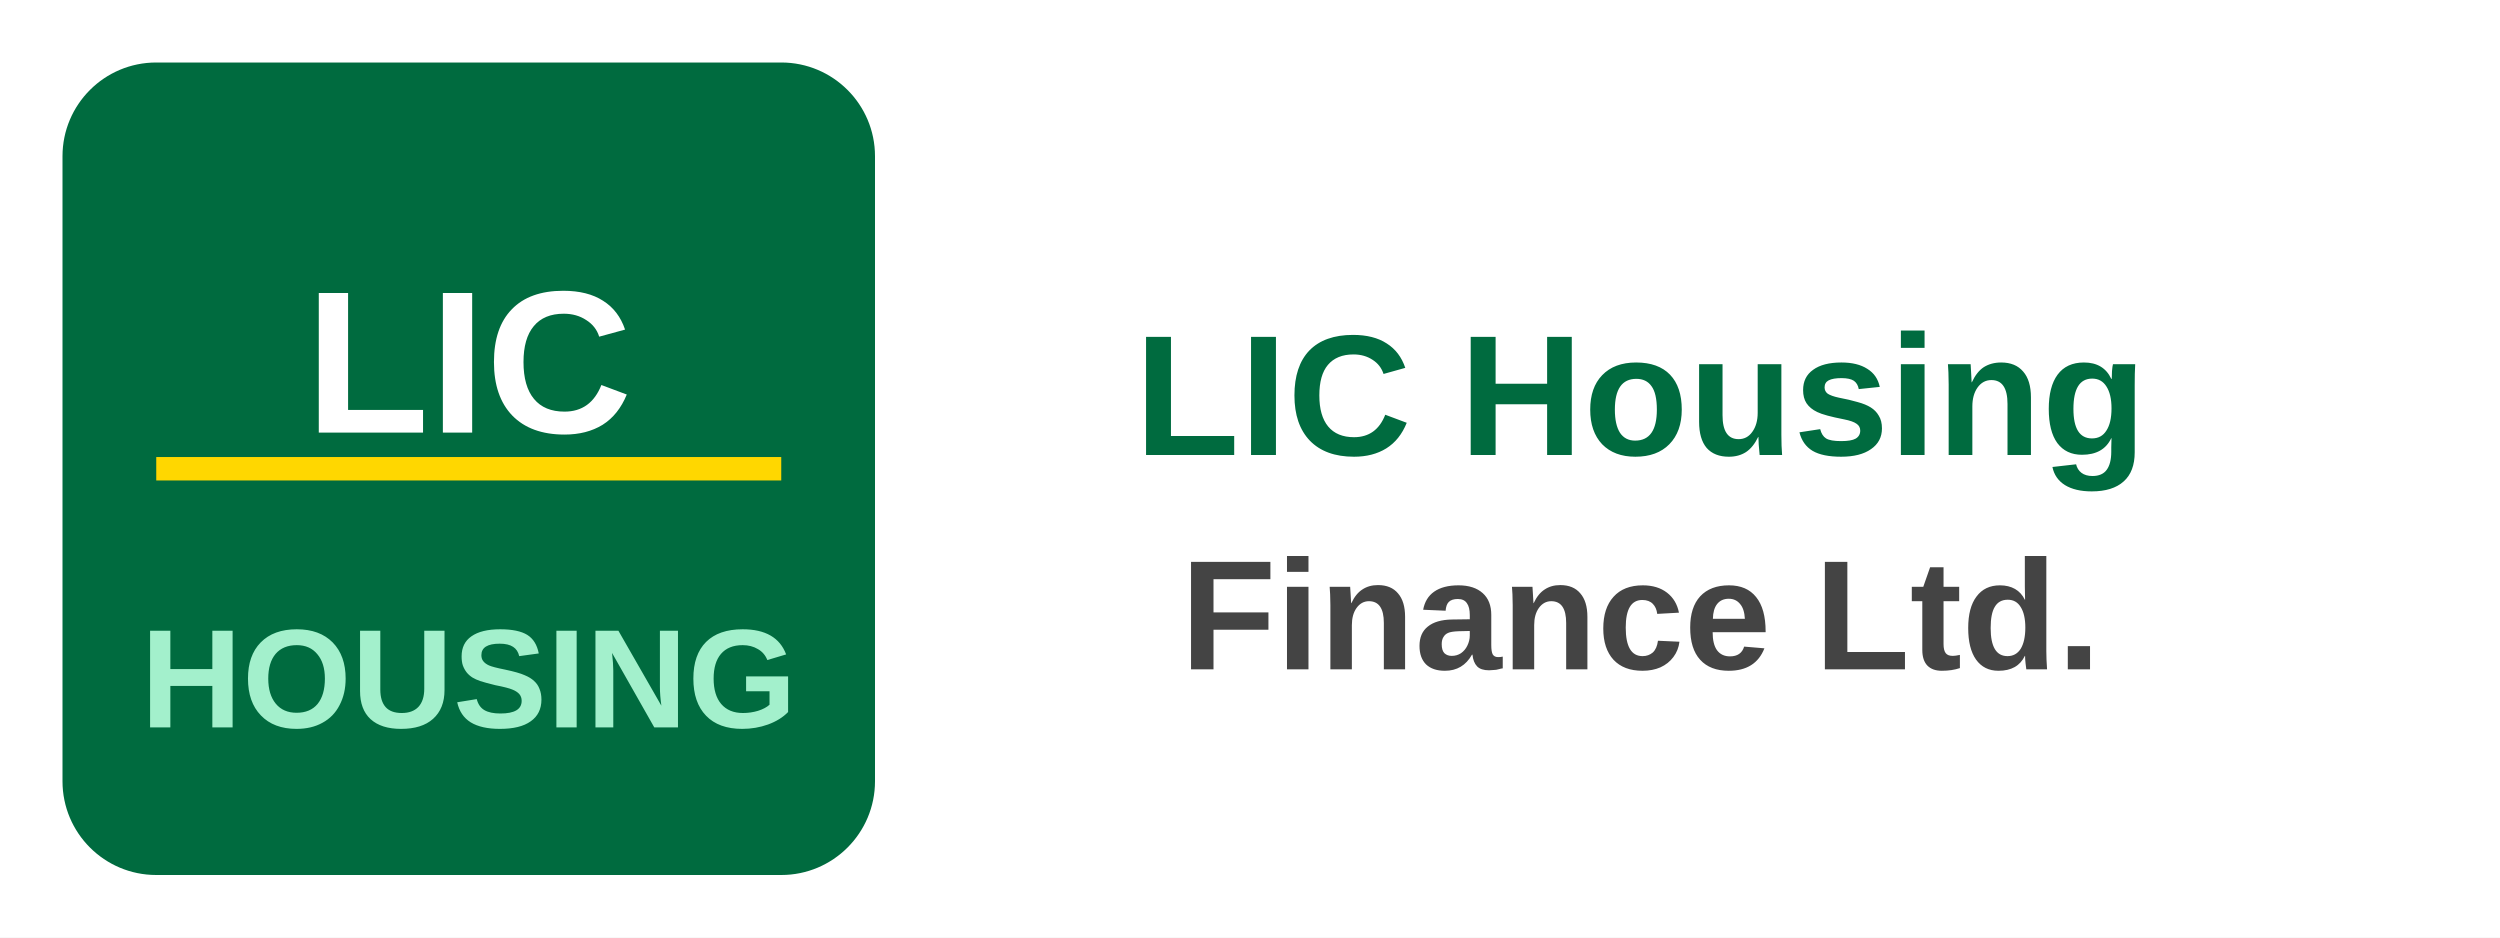
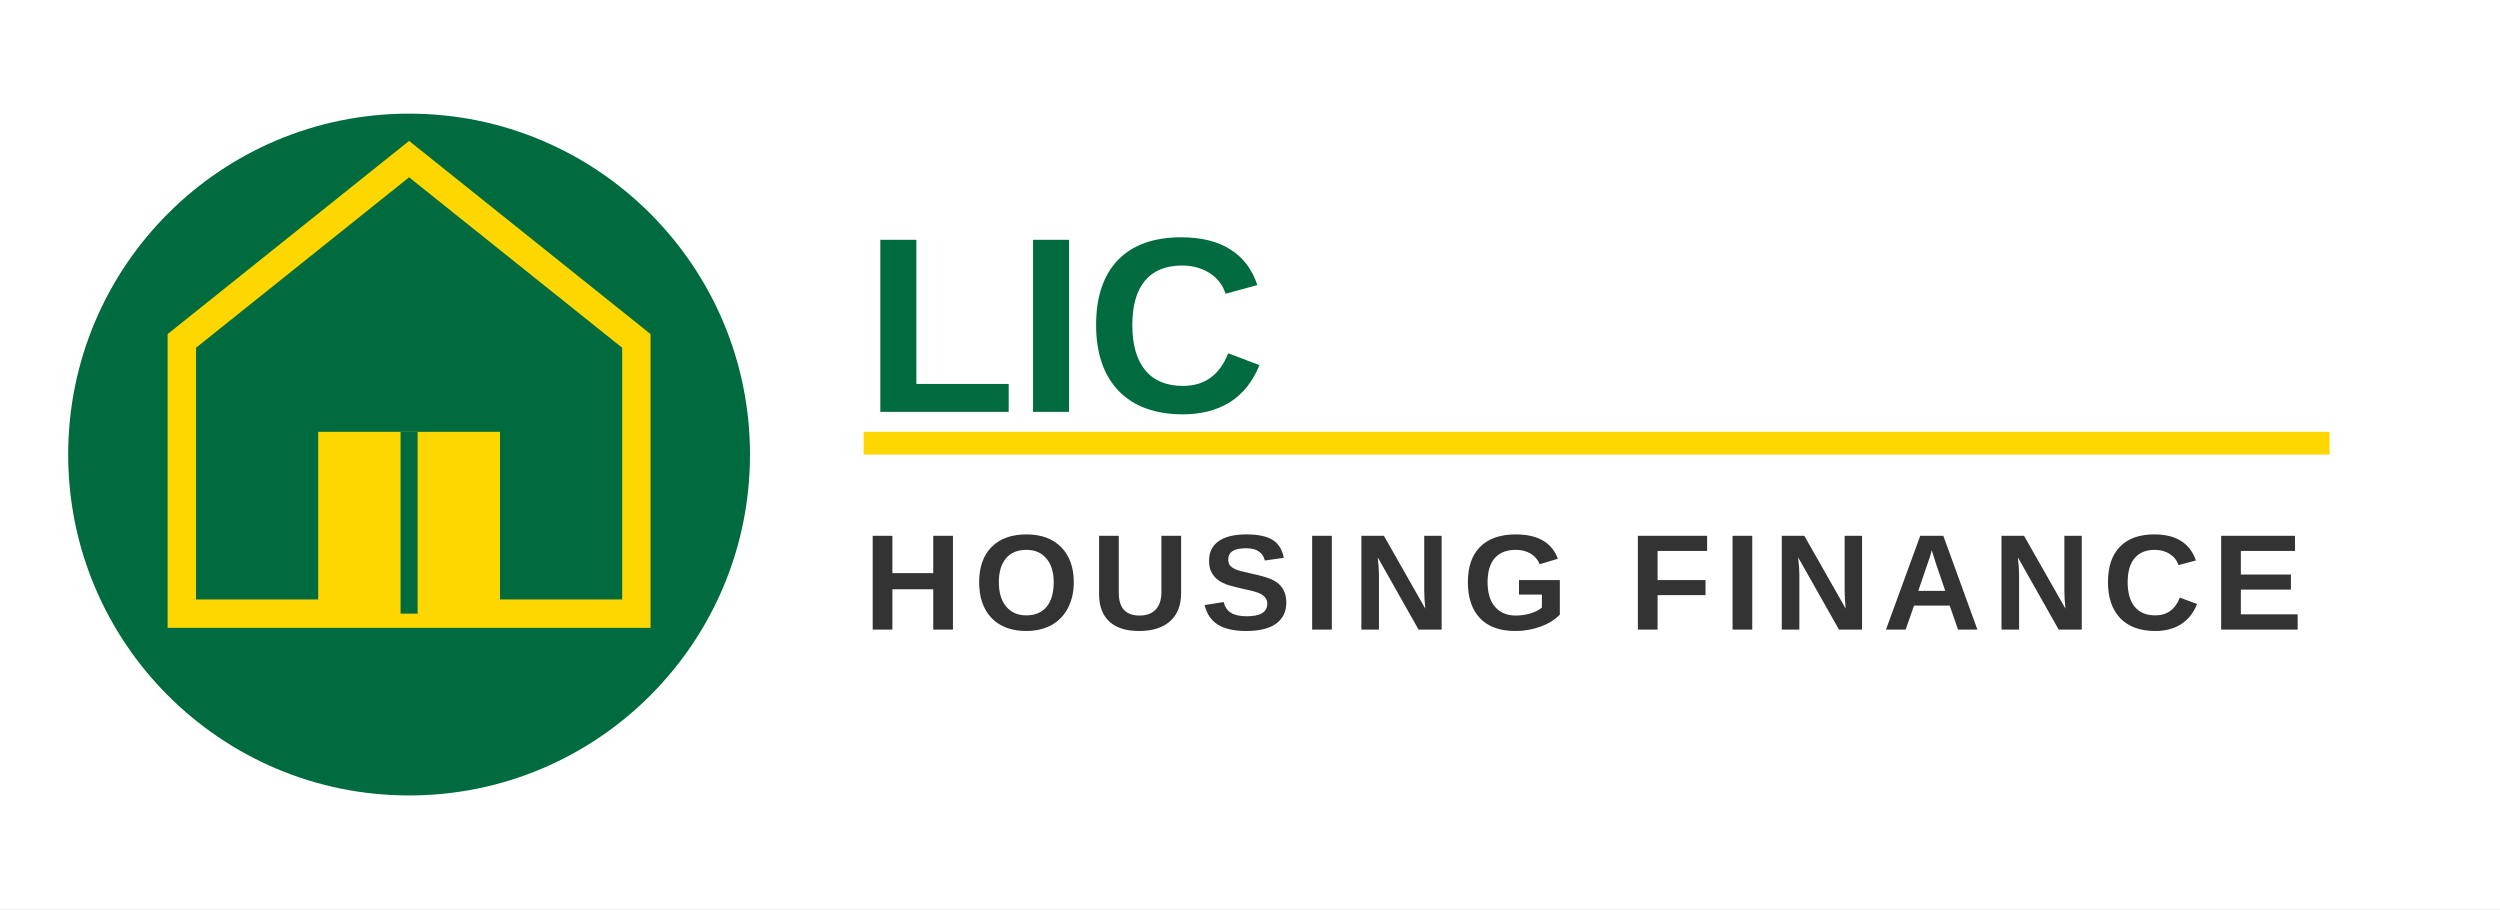
- <svg xmlns="http://www.w3.org/2000/svg" viewBox="0 0 160 60">
-   <rect width="160" height="60" fill="white" />
-   <rect x="4" y="4" width="52" height="52" rx="6" fill="#006B3F" />
-   <text x="30" y="24" font-family="Arial,sans-serif" font-size="13" font-weight="900" fill="white" text-anchor="middle" dominant-baseline="middle">LIC</text>
-   <line x1="10" y1="30" x2="50" y2="30" stroke="#FFD700" stroke-width="1.5" />
-   <text x="30" y="44" font-family="Arial,sans-serif" font-size="9" font-weight="600" fill="#a3f0cc" text-anchor="middle" dominant-baseline="middle">HOUSING</text>
-   <text x="105" y="26" font-family="Arial,sans-serif" font-size="11" font-weight="800" fill="#006B3F" text-anchor="middle" dominant-baseline="middle">LIC Housing</text>
-   <text x="105" y="40" font-family="Arial,sans-serif" font-size="10" font-weight="600" fill="#444" text-anchor="middle" dominant-baseline="middle">Finance Ltd.</text>
+ <svg xmlns="http://www.w3.org/2000/svg" viewBox="0 0 220 80">
+   <rect x="0" y="0" width="220" height="80" fill="white" />
+   <circle cx="36" cy="40" r="30" fill="#006B3F" />
+   <polygon points="36,14 56,30 56,54 16,54 16,30" fill="none" stroke="#FFD700" stroke-width="2.5" />
+   <rect x="28" y="38" width="16" height="16" fill="#FFD700" />
+   <line x1="36" y1="38" x2="36" y2="54" stroke="#006B3F" stroke-width="1.5" />
+   <text x="76" y="30" font-family="Arial,sans-serif" font-size="22" font-weight="900" fill="#006B3F" dominant-baseline="middle">LIC</text>
+   <text x="76" y="52" font-family="Arial,sans-serif" font-size="12" font-weight="600" fill="#333" dominant-baseline="middle" letter-spacing="1">HOUSING FINANCE</text>
+   <line x1="76" y1="39" x2="205" y2="39" stroke="#FFD700" stroke-width="2" />
</svg>
